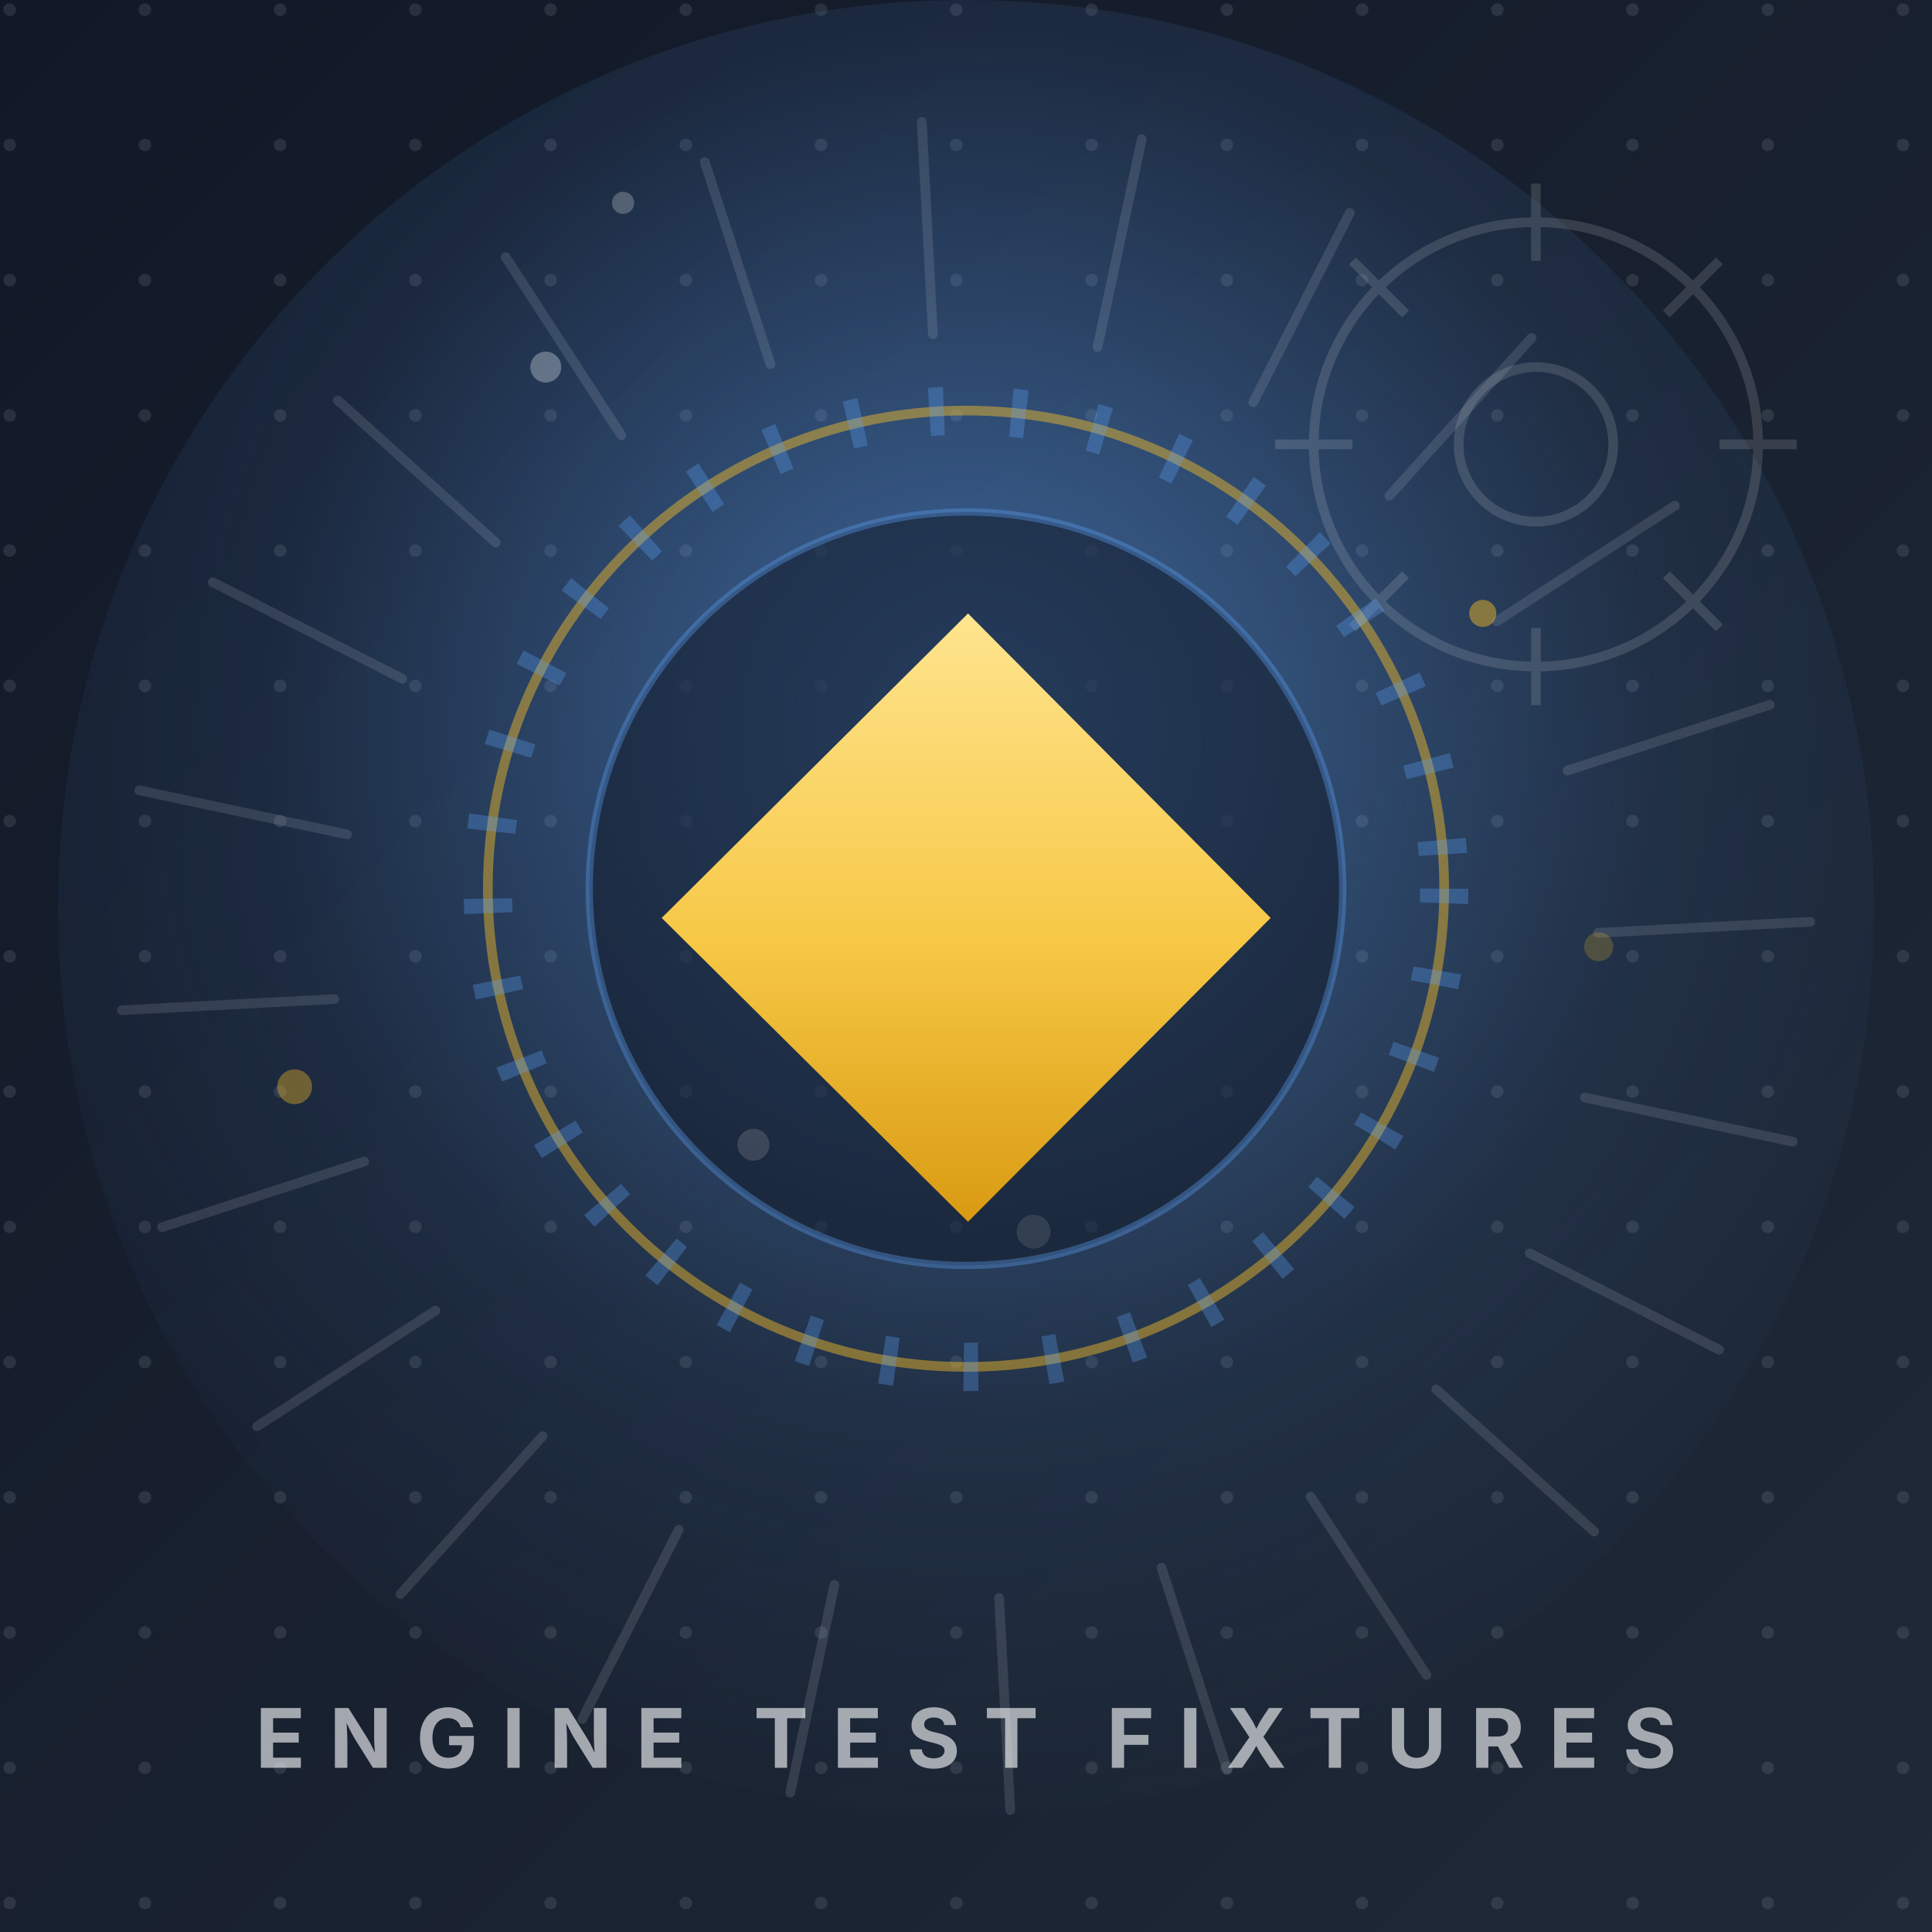
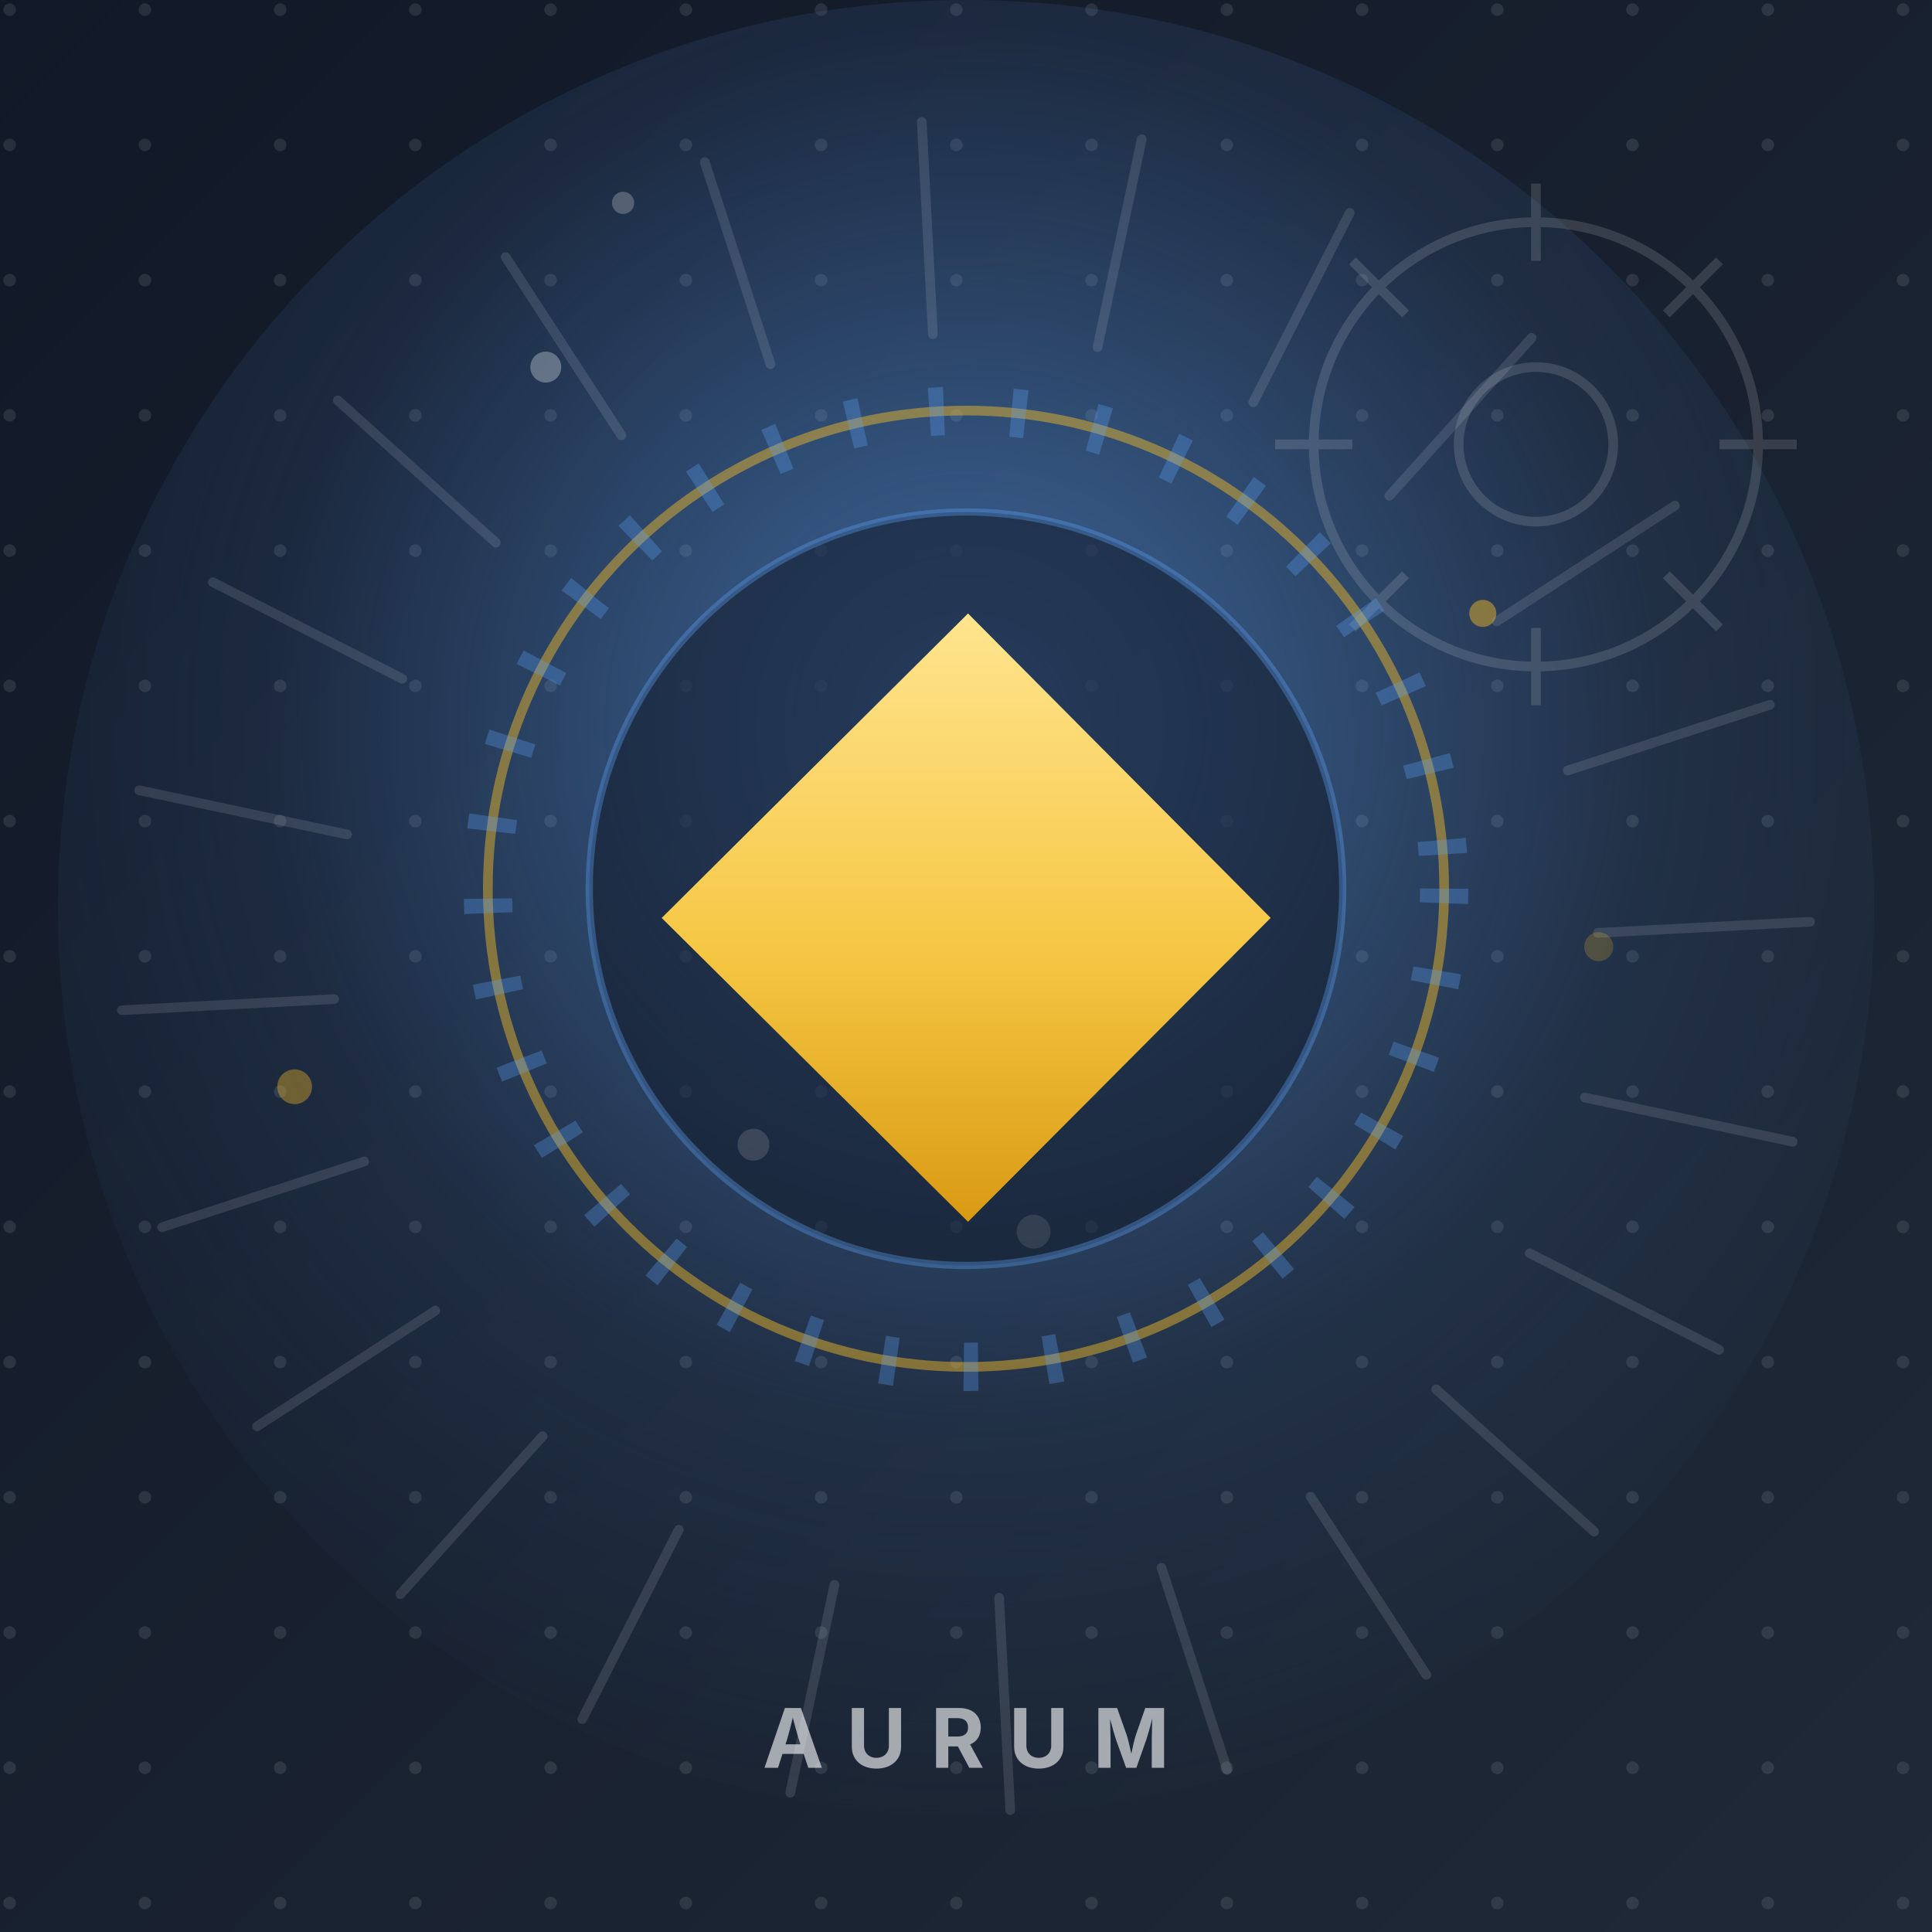
<svg xmlns="http://www.w3.org/2000/svg" viewBox="0 0 400 400" role="img" aria-label="Synthetic Roulette artwork">
  <defs>
    <linearGradient id="bg" x1="0" y1="0" x2="1" y2="1">
      <stop offset="0" stop-color="#111827" />
      <stop offset="1" stop-color="#1f2937" />
    </linearGradient>
    <radialGradient id="glow" cx="50%" cy="40%" r="62%">
      <stop offset="0" stop-color="#60a5fa" stop-opacity=".55" />
      <stop offset=".62" stop-color="#60a5fa" stop-opacity=".10" />
      <stop offset="1" stop-color="#60a5fa" stop-opacity="0" />
    </radialGradient>
    <linearGradient id="gold" x1="0" y1="0" x2="0" y2="1">
      <stop offset="0" stop-color="#ffe58f" />
      <stop offset=".55" stop-color="#f6c744" />
      <stop offset="1" stop-color="#d99a12" />
    </linearGradient>
    <pattern id="dots" width="28" height="28" patternUnits="userSpaceOnUse">
      <circle cx="2" cy="2" r="1.3" fill="#f9fafb" opacity=".10" />
    </pattern>
  </defs>
  <rect width="400" height="400" fill="url(#bg)" />
  <rect width="400" height="400" fill="url(#dots)" />
  <circle cx="200" cy="188" r="188" fill="url(#glow)" />
  <g transform="rotate(27 200 200)">
    <rect x="199" y="24" width="2" height="46" rx="1" fill="#f9fafb" opacity=".12" transform="rotate(0 200 200)" />
    <rect x="199" y="24" width="2" height="46" rx="1" fill="#f9fafb" opacity=".12" transform="rotate(15 200 200)" />
    <rect x="199" y="24" width="2" height="46" rx="1" fill="#f9fafb" opacity=".12" transform="rotate(30 200 200)" />
    <rect x="199" y="24" width="2" height="46" rx="1" fill="#f9fafb" opacity=".12" transform="rotate(45 200 200)" />
    <rect x="199" y="24" width="2" height="46" rx="1" fill="#f9fafb" opacity=".12" transform="rotate(60 200 200)" />
    <rect x="199" y="24" width="2" height="46" rx="1" fill="#f9fafb" opacity=".12" transform="rotate(75 200 200)" />
    <rect x="199" y="24" width="2" height="46" rx="1" fill="#f9fafb" opacity=".12" transform="rotate(90 200 200)" />
    <rect x="199" y="24" width="2" height="46" rx="1" fill="#f9fafb" opacity=".12" transform="rotate(105 200 200)" />
    <rect x="199" y="24" width="2" height="46" rx="1" fill="#f9fafb" opacity=".12" transform="rotate(120 200 200)" />
    <rect x="199" y="24" width="2" height="46" rx="1" fill="#f9fafb" opacity=".12" transform="rotate(135 200 200)" />
    <rect x="199" y="24" width="2" height="46" rx="1" fill="#f9fafb" opacity=".12" transform="rotate(150 200 200)" />
    <rect x="199" y="24" width="2" height="46" rx="1" fill="#f9fafb" opacity=".12" transform="rotate(165 200 200)" />
    <rect x="199" y="24" width="2" height="46" rx="1" fill="#f9fafb" opacity=".12" transform="rotate(180 200 200)" />
    <rect x="199" y="24" width="2" height="46" rx="1" fill="#f9fafb" opacity=".12" transform="rotate(195 200 200)" />
    <rect x="199" y="24" width="2" height="46" rx="1" fill="#f9fafb" opacity=".12" transform="rotate(210 200 200)" />
    <rect x="199" y="24" width="2" height="46" rx="1" fill="#f9fafb" opacity=".12" transform="rotate(225 200 200)" />
    <rect x="199" y="24" width="2" height="46" rx="1" fill="#f9fafb" opacity=".12" transform="rotate(240 200 200)" />
    <rect x="199" y="24" width="2" height="46" rx="1" fill="#f9fafb" opacity=".12" transform="rotate(255 200 200)" />
    <rect x="199" y="24" width="2" height="46" rx="1" fill="#f9fafb" opacity=".12" transform="rotate(270 200 200)" />
    <rect x="199" y="24" width="2" height="46" rx="1" fill="#f9fafb" opacity=".12" transform="rotate(285 200 200)" />
    <rect x="199" y="24" width="2" height="46" rx="1" fill="#f9fafb" opacity=".12" transform="rotate(300 200 200)" />
    <rect x="199" y="24" width="2" height="46" rx="1" fill="#f9fafb" opacity=".12" transform="rotate(315 200 200)" />
    <rect x="199" y="24" width="2" height="46" rx="1" fill="#f9fafb" opacity=".12" transform="rotate(330 200 200)" />
    <rect x="199" y="24" width="2" height="46" rx="1" fill="#f9fafb" opacity=".12" transform="rotate(345 200 200)" />
  </g>
  <circle cx="307" cy="127" r="2.8" fill="#fbbf24" opacity="0.45" />
  <circle cx="113" cy="76" r="3.2" fill="#f9fafb" opacity="0.31" />
  <circle cx="129" cy="42" r="2.3" fill="#f9fafb" opacity="0.24" />
  <circle cx="331" cy="196" r="3.0" fill="#fbbf24" opacity="0.21" />
  <circle cx="156" cy="237" r="3.3" fill="#f9fafb" opacity="0.34" />
  <circle cx="214" cy="255" r="3.5" fill="#f9fafb" opacity="0.26" />
  <circle cx="61" cy="225" r="3.6" fill="#fbbf24" opacity="0.37" />
  <g opacity=".14" fill="none" stroke="#f9fafb" stroke-width="2">
    <circle cx="318" cy="92" r="46" />
    <circle cx="318" cy="92" r="16" />
    <path d="M318 38v16M318 130v16M264 92h16M356 92h16M280 54l11 11M345 119l11 11M356 54l-11 11M291 119l-11 11" />
  </g>
  <circle cx="200" cy="184" r="99" fill="none" stroke="#fbbf24" stroke-opacity=".45" stroke-width="2" />
  <circle cx="200" cy="184" r="99" fill="none" stroke="#60a5fa" stroke-opacity=".30" stroke-width="10" stroke-dasharray="3 14" />
  <circle cx="200" cy="184" r="78" fill="#111827" fill-opacity=".55" stroke="#60a5fa" stroke-opacity=".35" stroke-width="1.5" />
  <text x="200" y="238" font-size="132" text-anchor="middle" fill="url(#gold)" font-family="'SF Pro Display','Segoe UI',system-ui,sans-serif" font-weight="800">◆</text>
-   <text x="200" y="366" font-size="17" letter-spacing="5" text-anchor="middle" fill="#f9fafb" fill-opacity=".62" font-family="'SF Pro Text','Segoe UI',system-ui,sans-serif" font-weight="700">ENGINE TEST FIXTURES</text>
+   <text x="200" y="366" font-size="17" letter-spacing="5" text-anchor="middle" fill="#f9fafb" fill-opacity=".62" font-family="'SF Pro Text','Segoe UI',system-ui,sans-serif" font-weight="700">AURUM</text>
</svg>
